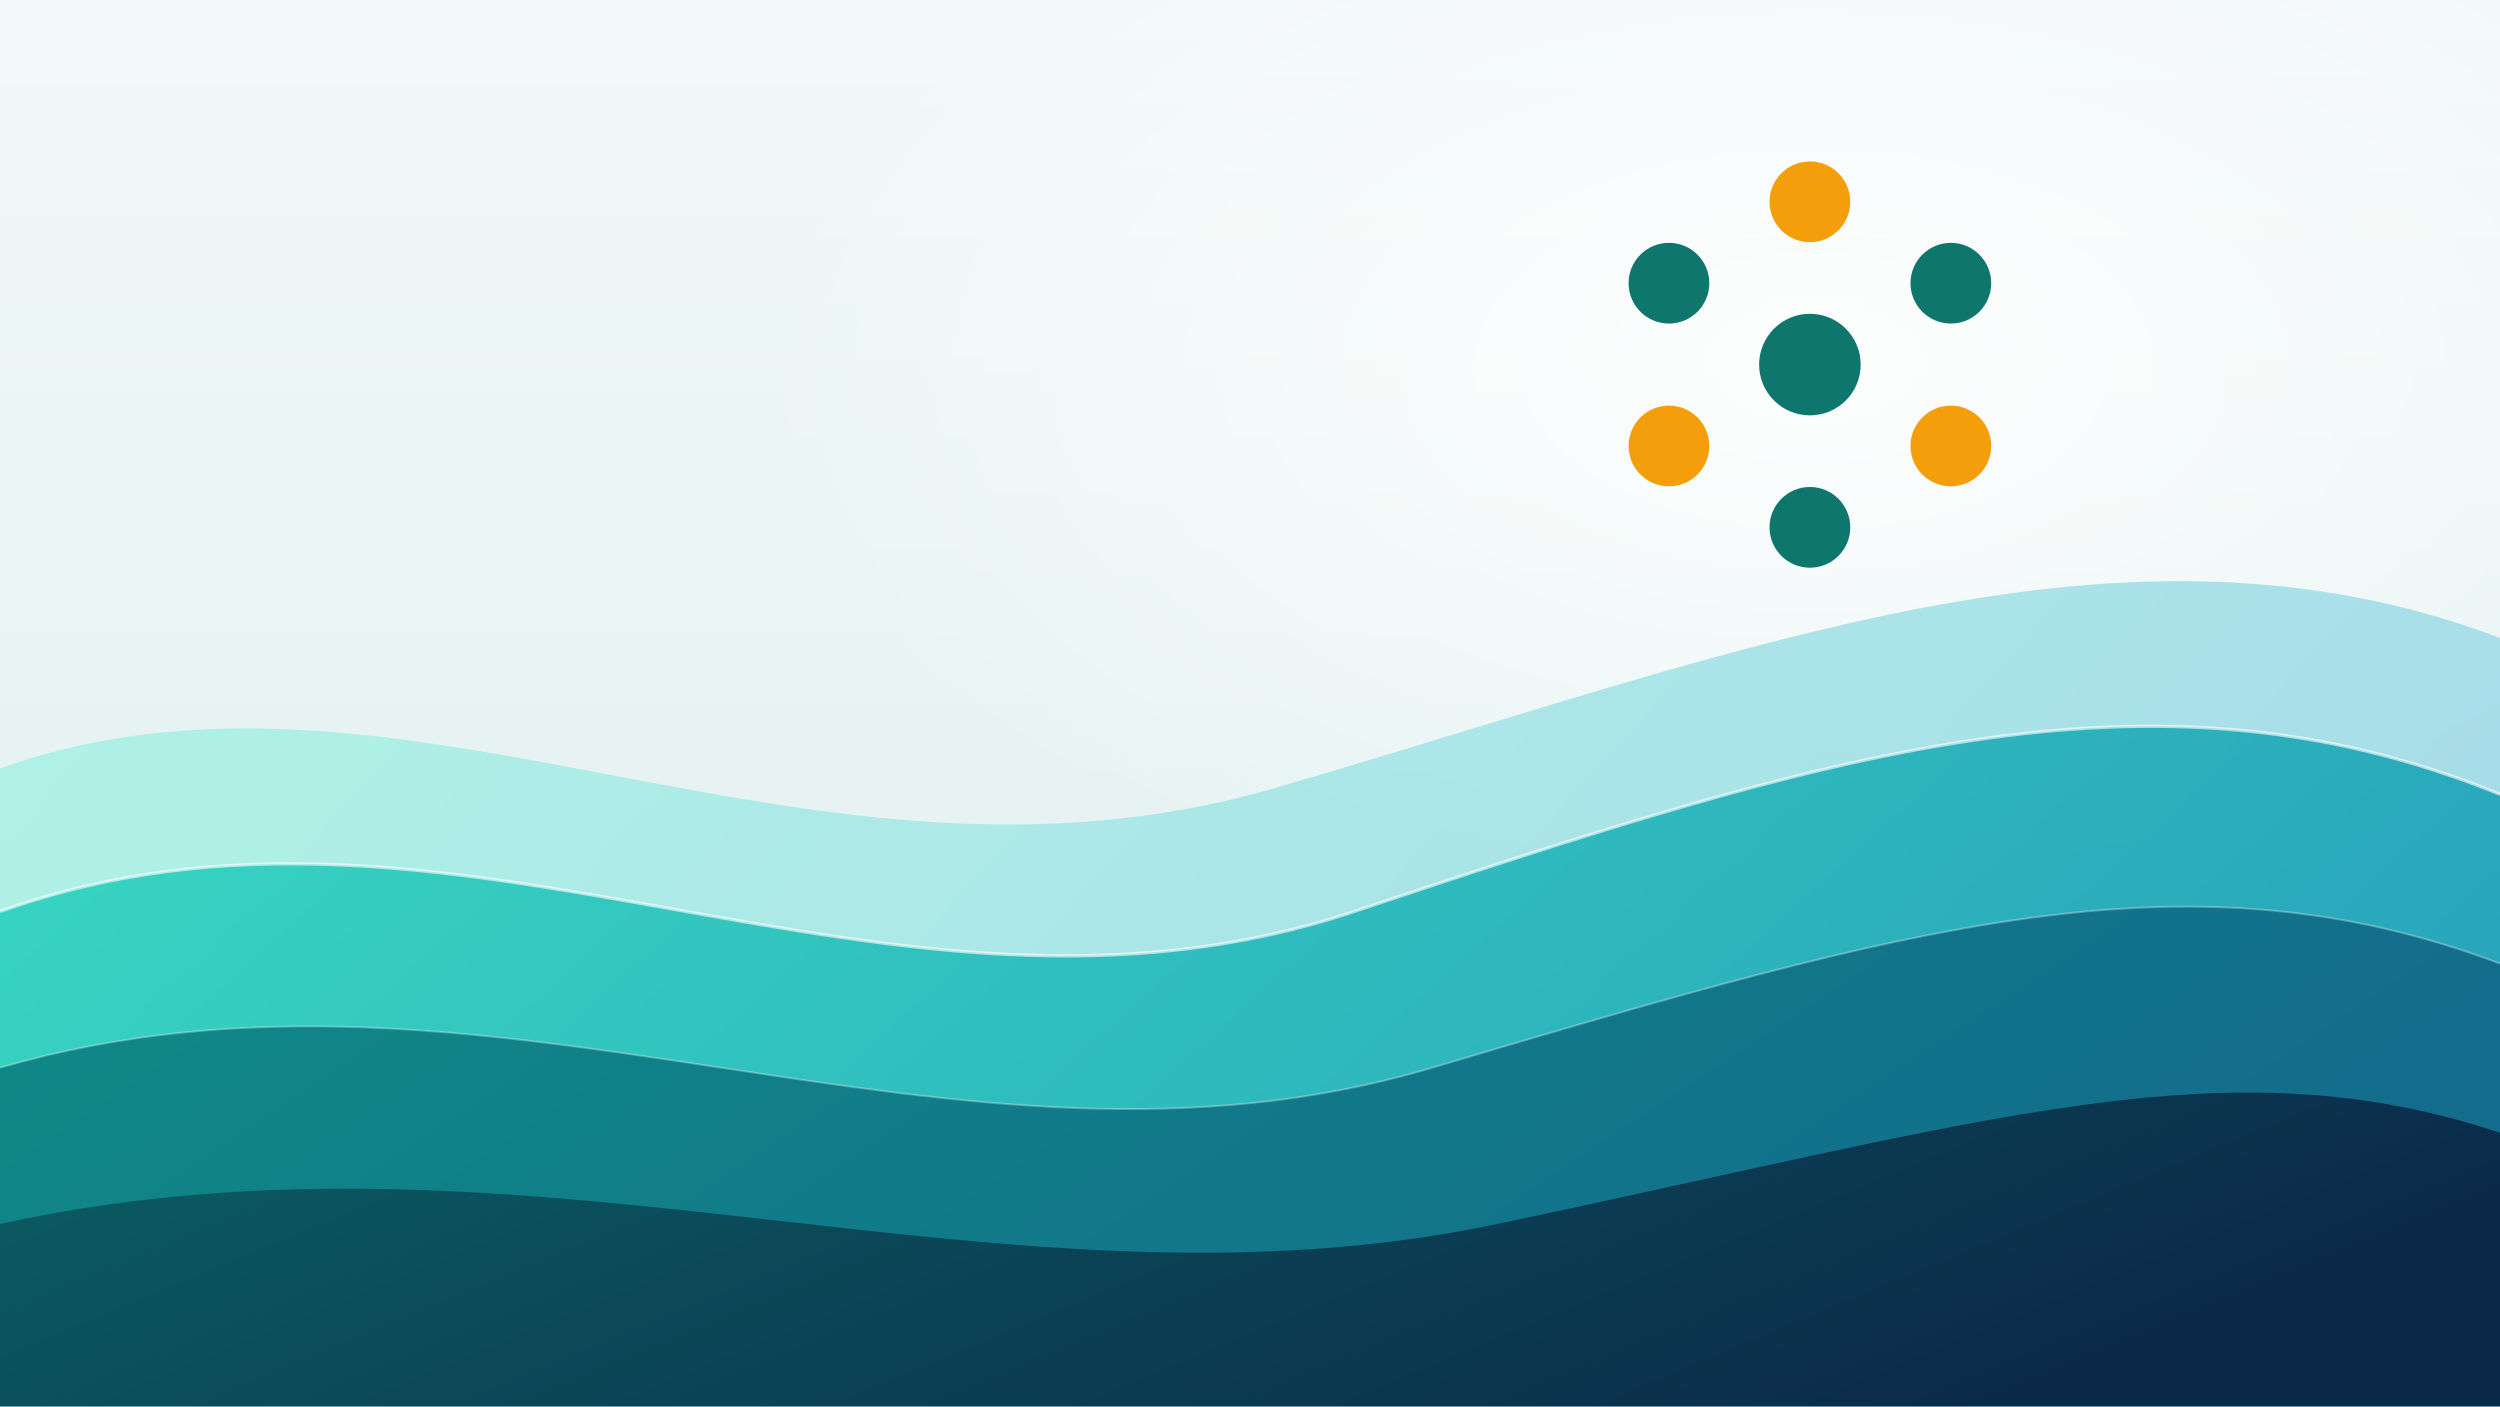
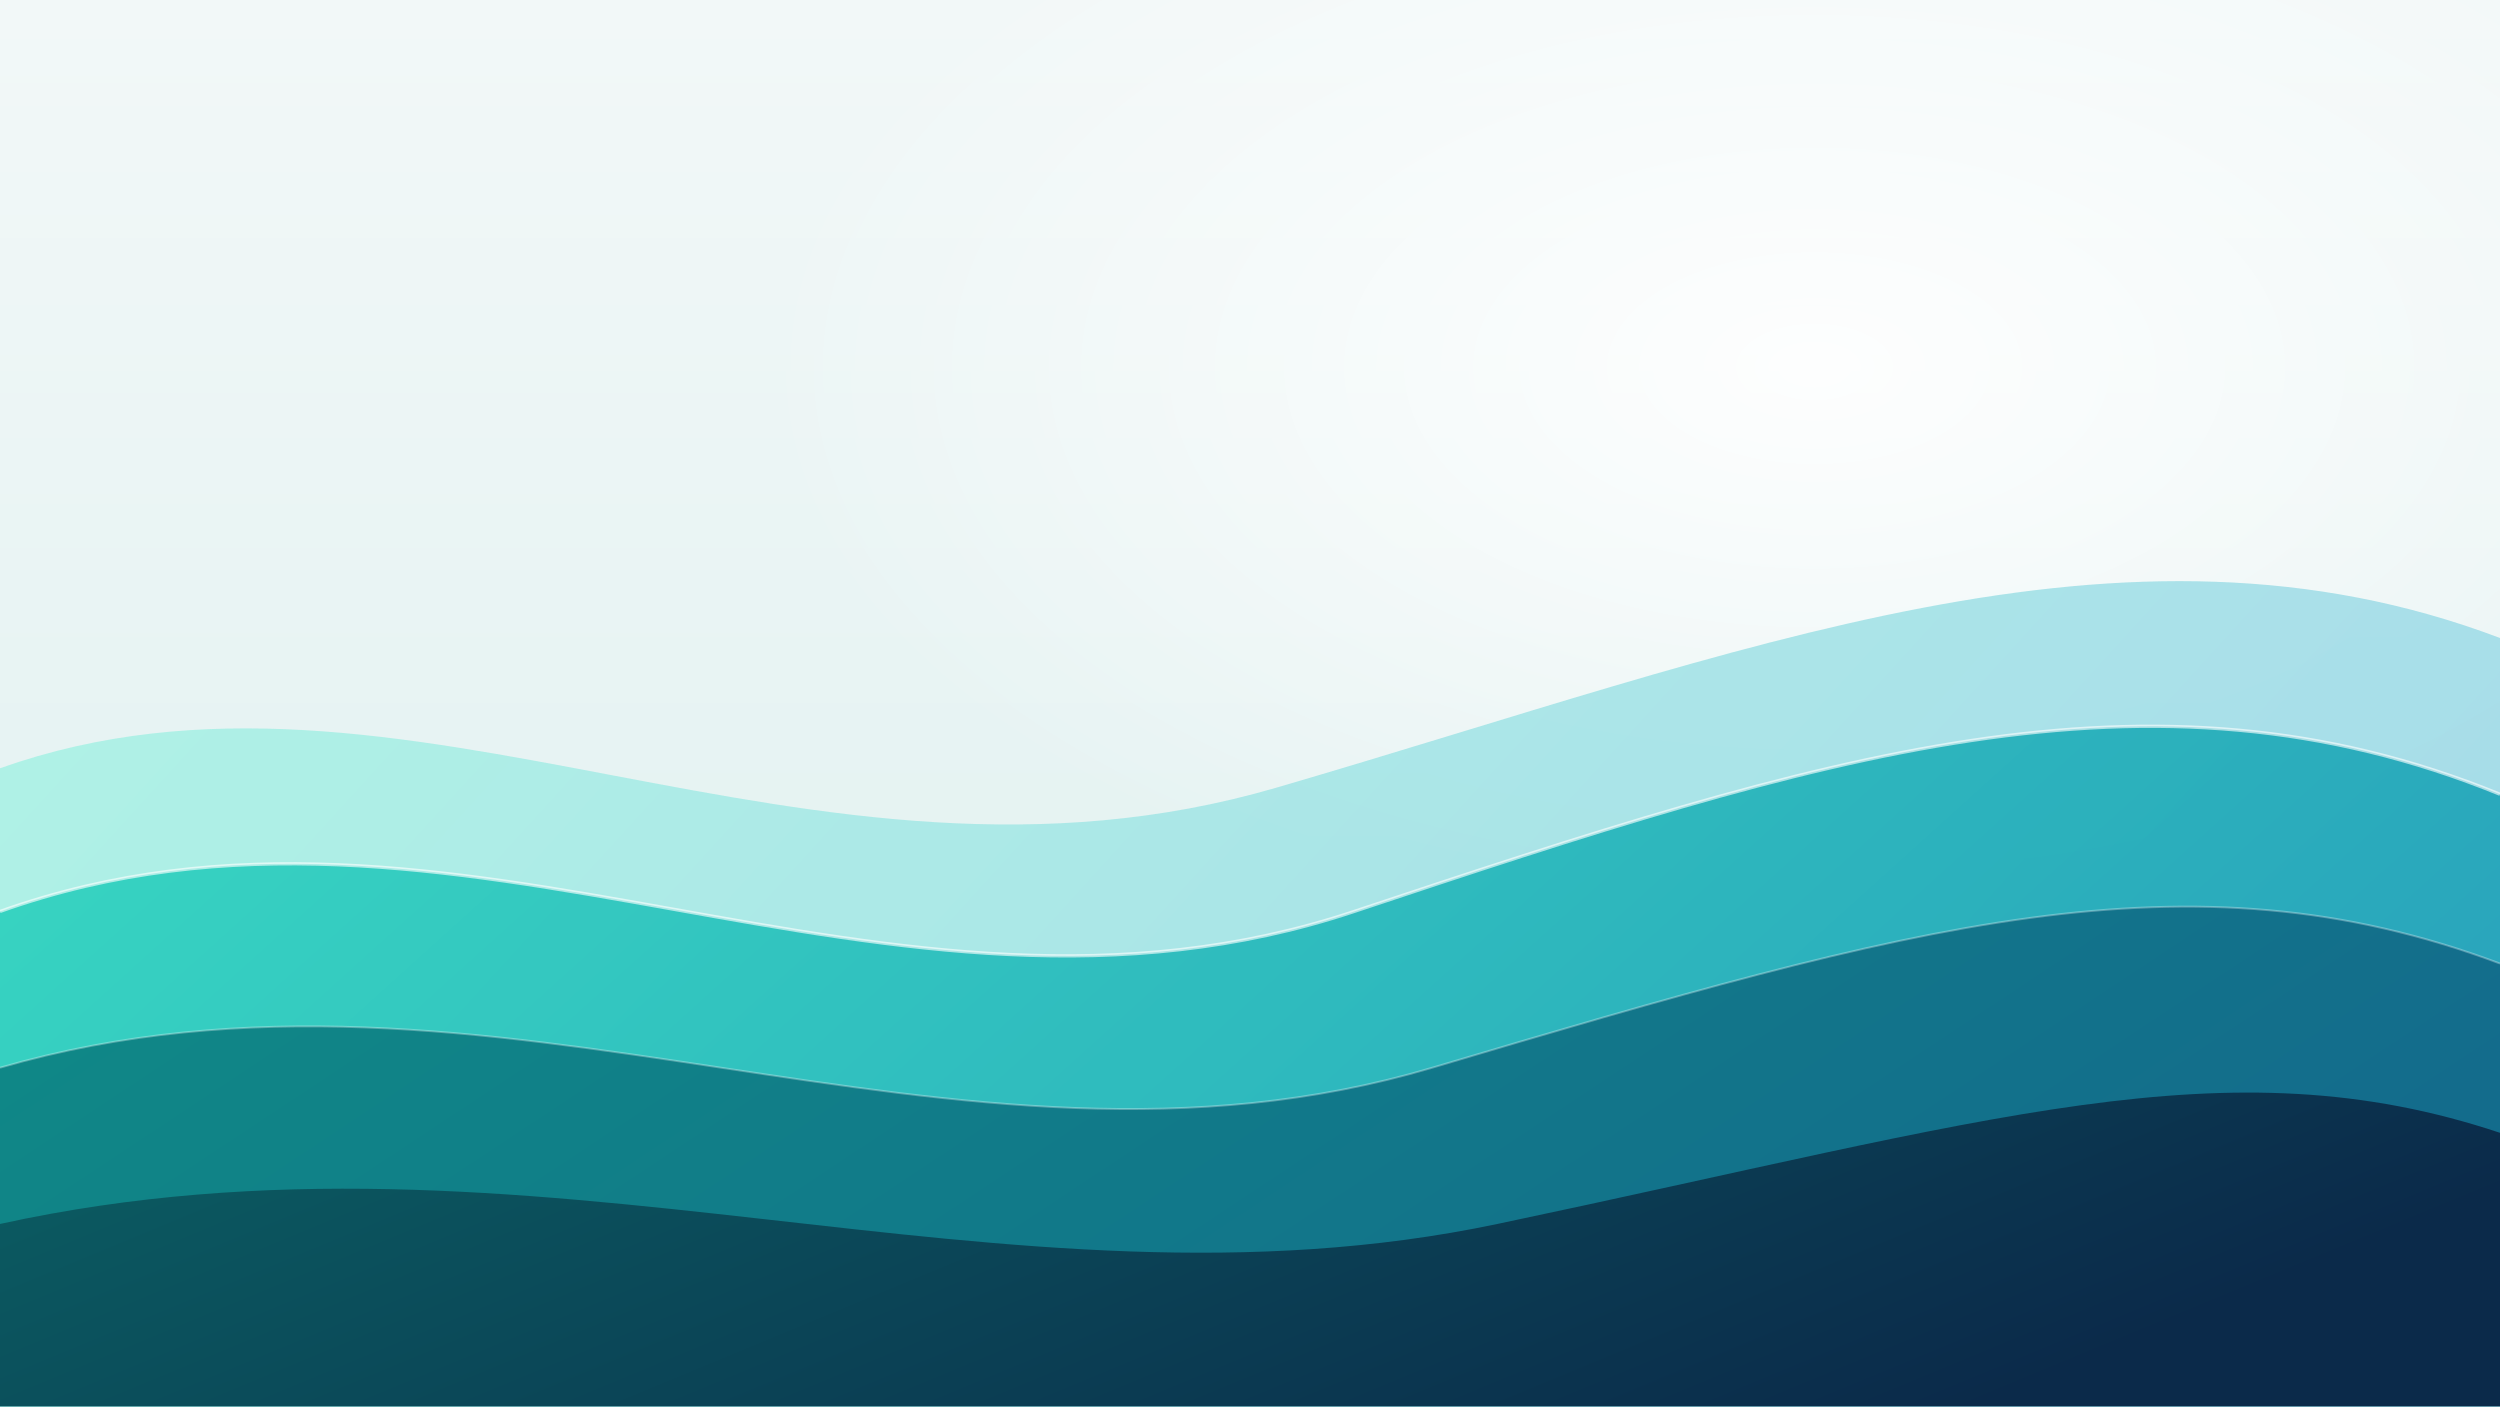
<svg xmlns="http://www.w3.org/2000/svg" viewBox="0 0 3840 2160" width="3840" height="2160">
  <defs>
    <linearGradient id="bg" x1="0" y1="0" x2="0" y2="1">
      <stop offset="0" stop-color="#F2F8F8" />
      <stop offset="1" stop-color="#DDEFEE" />
    </linearGradient>
    <linearGradient id="b1" x1="0" y1="0" x2="1" y2="0.3">
      <stop offset="0" stop-color="#A7F3E4" />
      <stop offset="1" stop-color="#9BD8E6" />
    </linearGradient>
    <linearGradient id="b2" x1="0" y1="0" x2="1" y2="0.3">
      <stop offset="0" stop-color="#2DD4BF" />
      <stop offset="1" stop-color="#1FA2B8" />
    </linearGradient>
    <linearGradient id="b3" x1="0" y1="0" x2="1" y2="0.3">
      <stop offset="0" stop-color="#0F8A86" />
      <stop offset="1" stop-color="#136C8C" />
    </linearGradient>
    <linearGradient id="b4" x1="0" y1="0" x2="1" y2="0.3">
      <stop offset="0" stop-color="#0B5F63" />
      <stop offset="1" stop-color="#0B2A4A" />
    </linearGradient>
    <radialGradient id="halo" cx="0.724" cy="0.259" r="0.42">
      <stop offset="0" stop-color="#FFFFFF" stop-opacity="0.9" />
      <stop offset="1" stop-color="#FFFFFF" stop-opacity="0" />
    </radialGradient>
  </defs>
  <rect width="3840" height="2160" fill="url(#bg)" />
  <rect width="3840" height="2160" fill="url(#halo)" />
-   <g>
-     <circle cx="2780.0" cy="310.0" r="62" fill="#F59E0B" />
-     <circle cx="2996.5" cy="435.0" r="62" fill="#0F766E" />
-     <circle cx="2996.5" cy="685.0" r="62" fill="#F59E0B" />
-     <circle cx="2780.0" cy="810.0" r="62" fill="#0F766E" />
-     <circle cx="2563.5" cy="685.0" r="62" fill="#F59E0B" />
-     <circle cx="2563.5" cy="435.0" r="62" fill="#0F766E" />
-     <circle cx="2780" cy="560" r="78" fill="#0F766E" />
-   </g>
  <path d="M0 1180 C 620 960, 1240 1420, 1960 1210 S 3260 760, 3840 980 L 3840 2160 L 0 2160 Z" fill="url(#b1)" opacity="0.85" />
  <path d="M0 1400 C 700 1150, 1360 1640, 2080 1400 S 3300 1000, 3840 1220 L 3840 2160 L 0 2160 Z" fill="url(#b2)" opacity="0.92" />
  <path d="M0 1400 C 700 1150, 1360 1640, 2080 1400 S 3300 1000, 3840 1220" fill="none" stroke="#FFFFFF" stroke-opacity="0.6" stroke-width="5" />
  <path d="M0 1640 C 760 1420, 1460 1860, 2200 1640 S 3360 1300, 3840 1480 L 3840 2160 L 0 2160 Z" fill="url(#b3)" />
  <path d="M0 1880 C 820 1700, 1540 2040, 2300 1880 S 3420 1600, 3840 1740 L 3840 2160 L 0 2160 Z" fill="url(#b4)" />
  <path d="M0 1640 C 760 1420, 1460 1860, 2200 1640 S 3360 1300, 3840 1480" fill="none" stroke="#FFFFFF" stroke-opacity="0.3" stroke-width="3" />
</svg>
